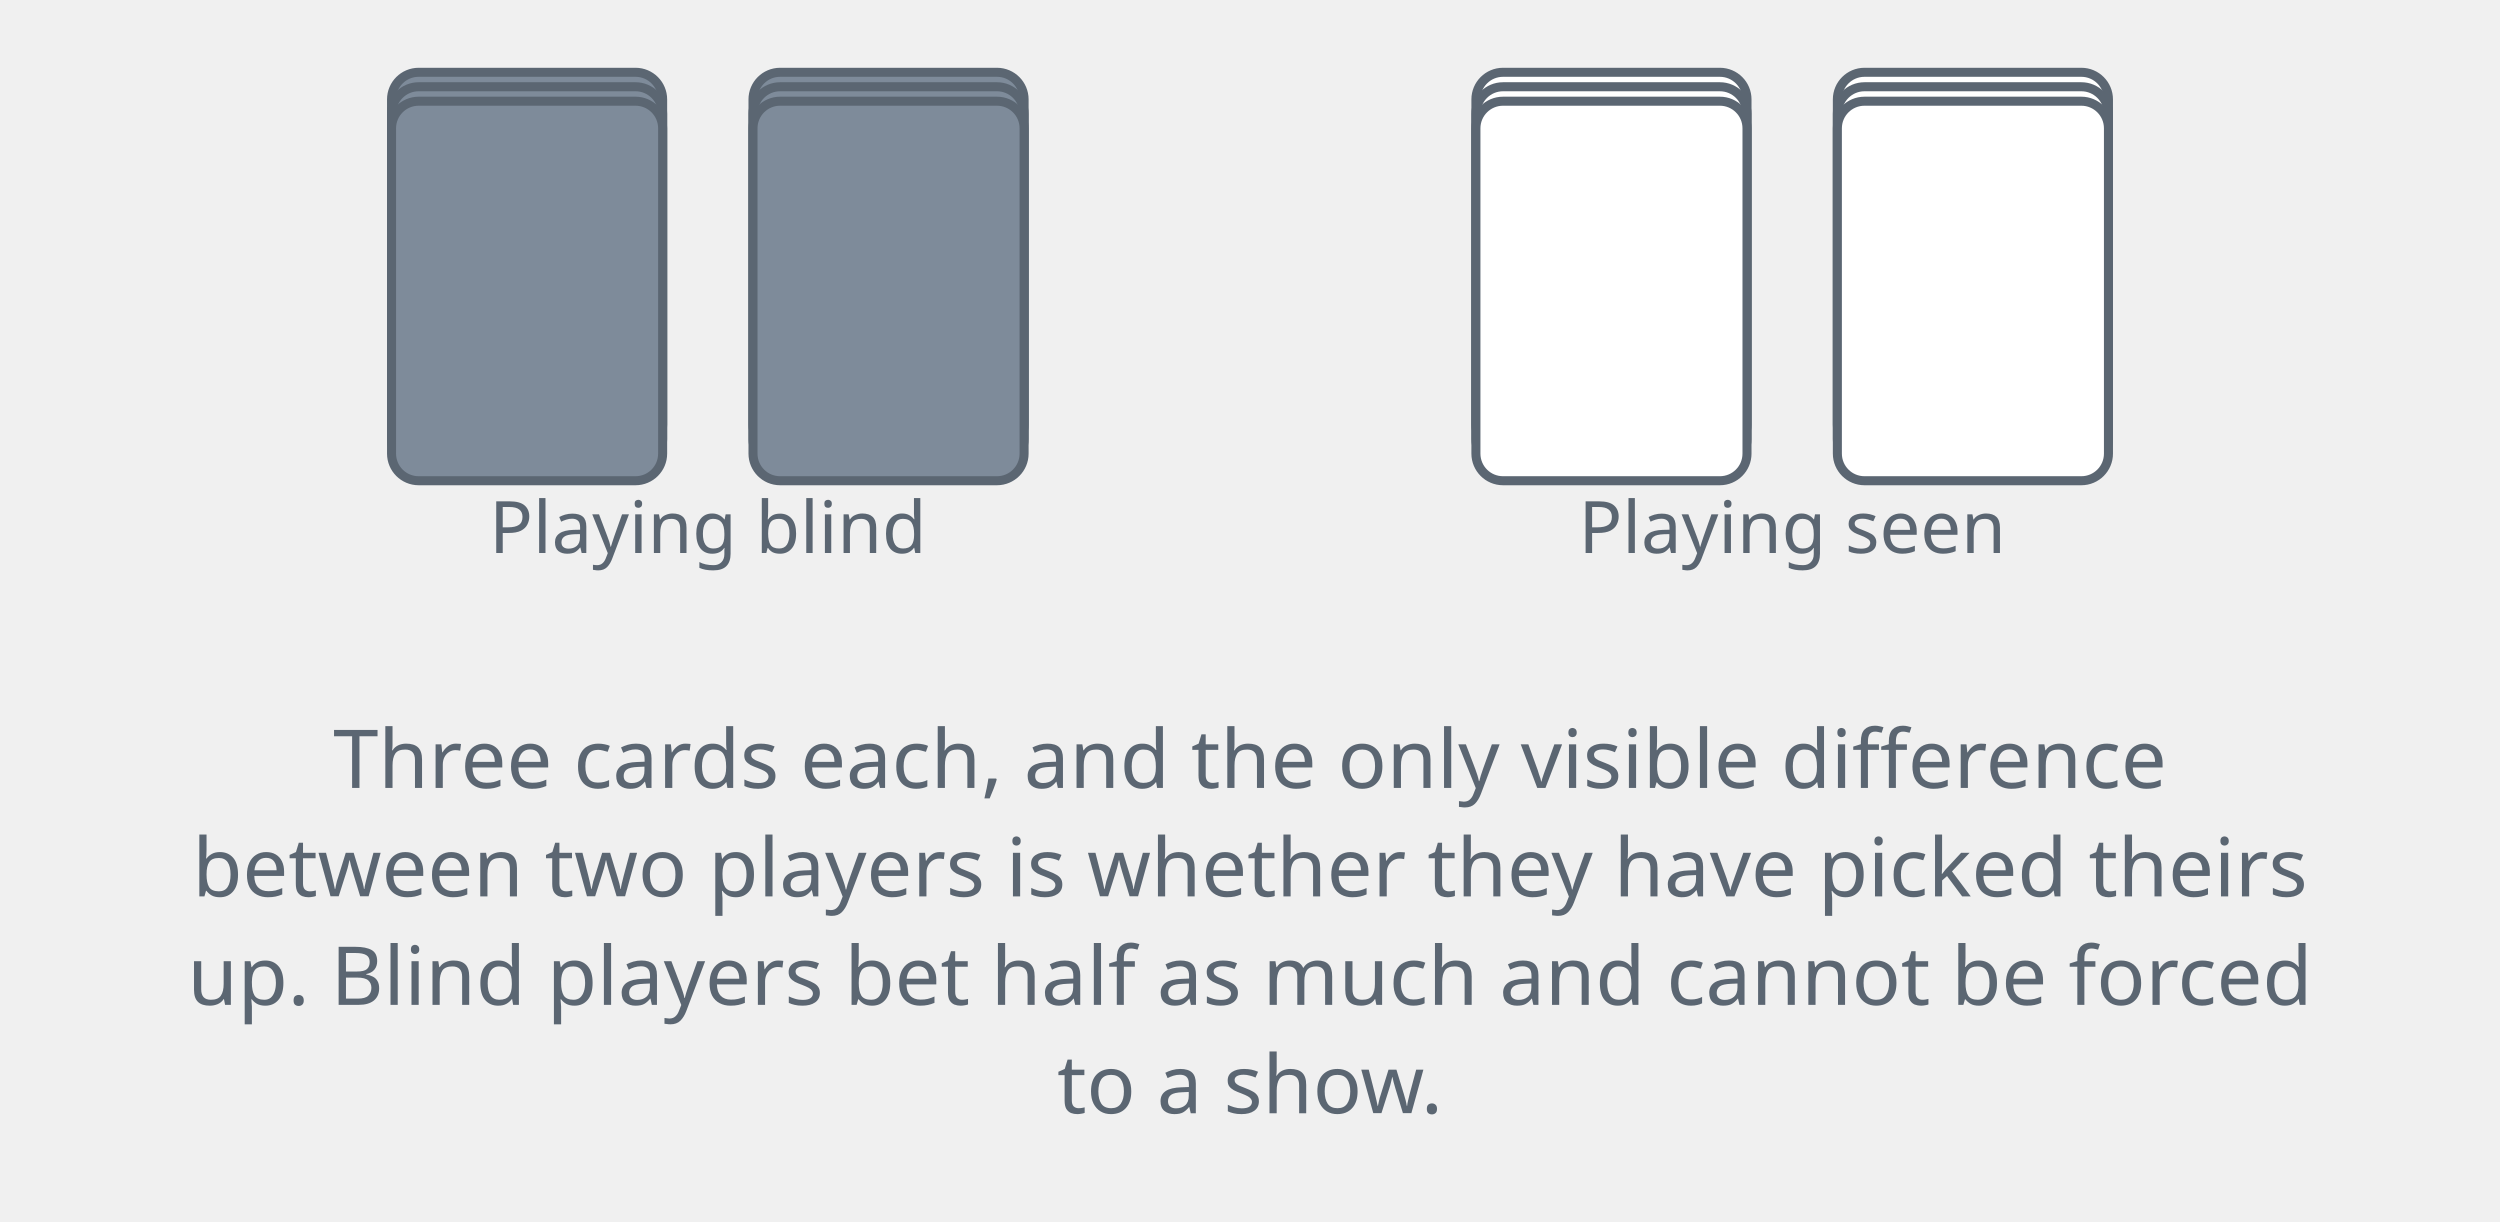
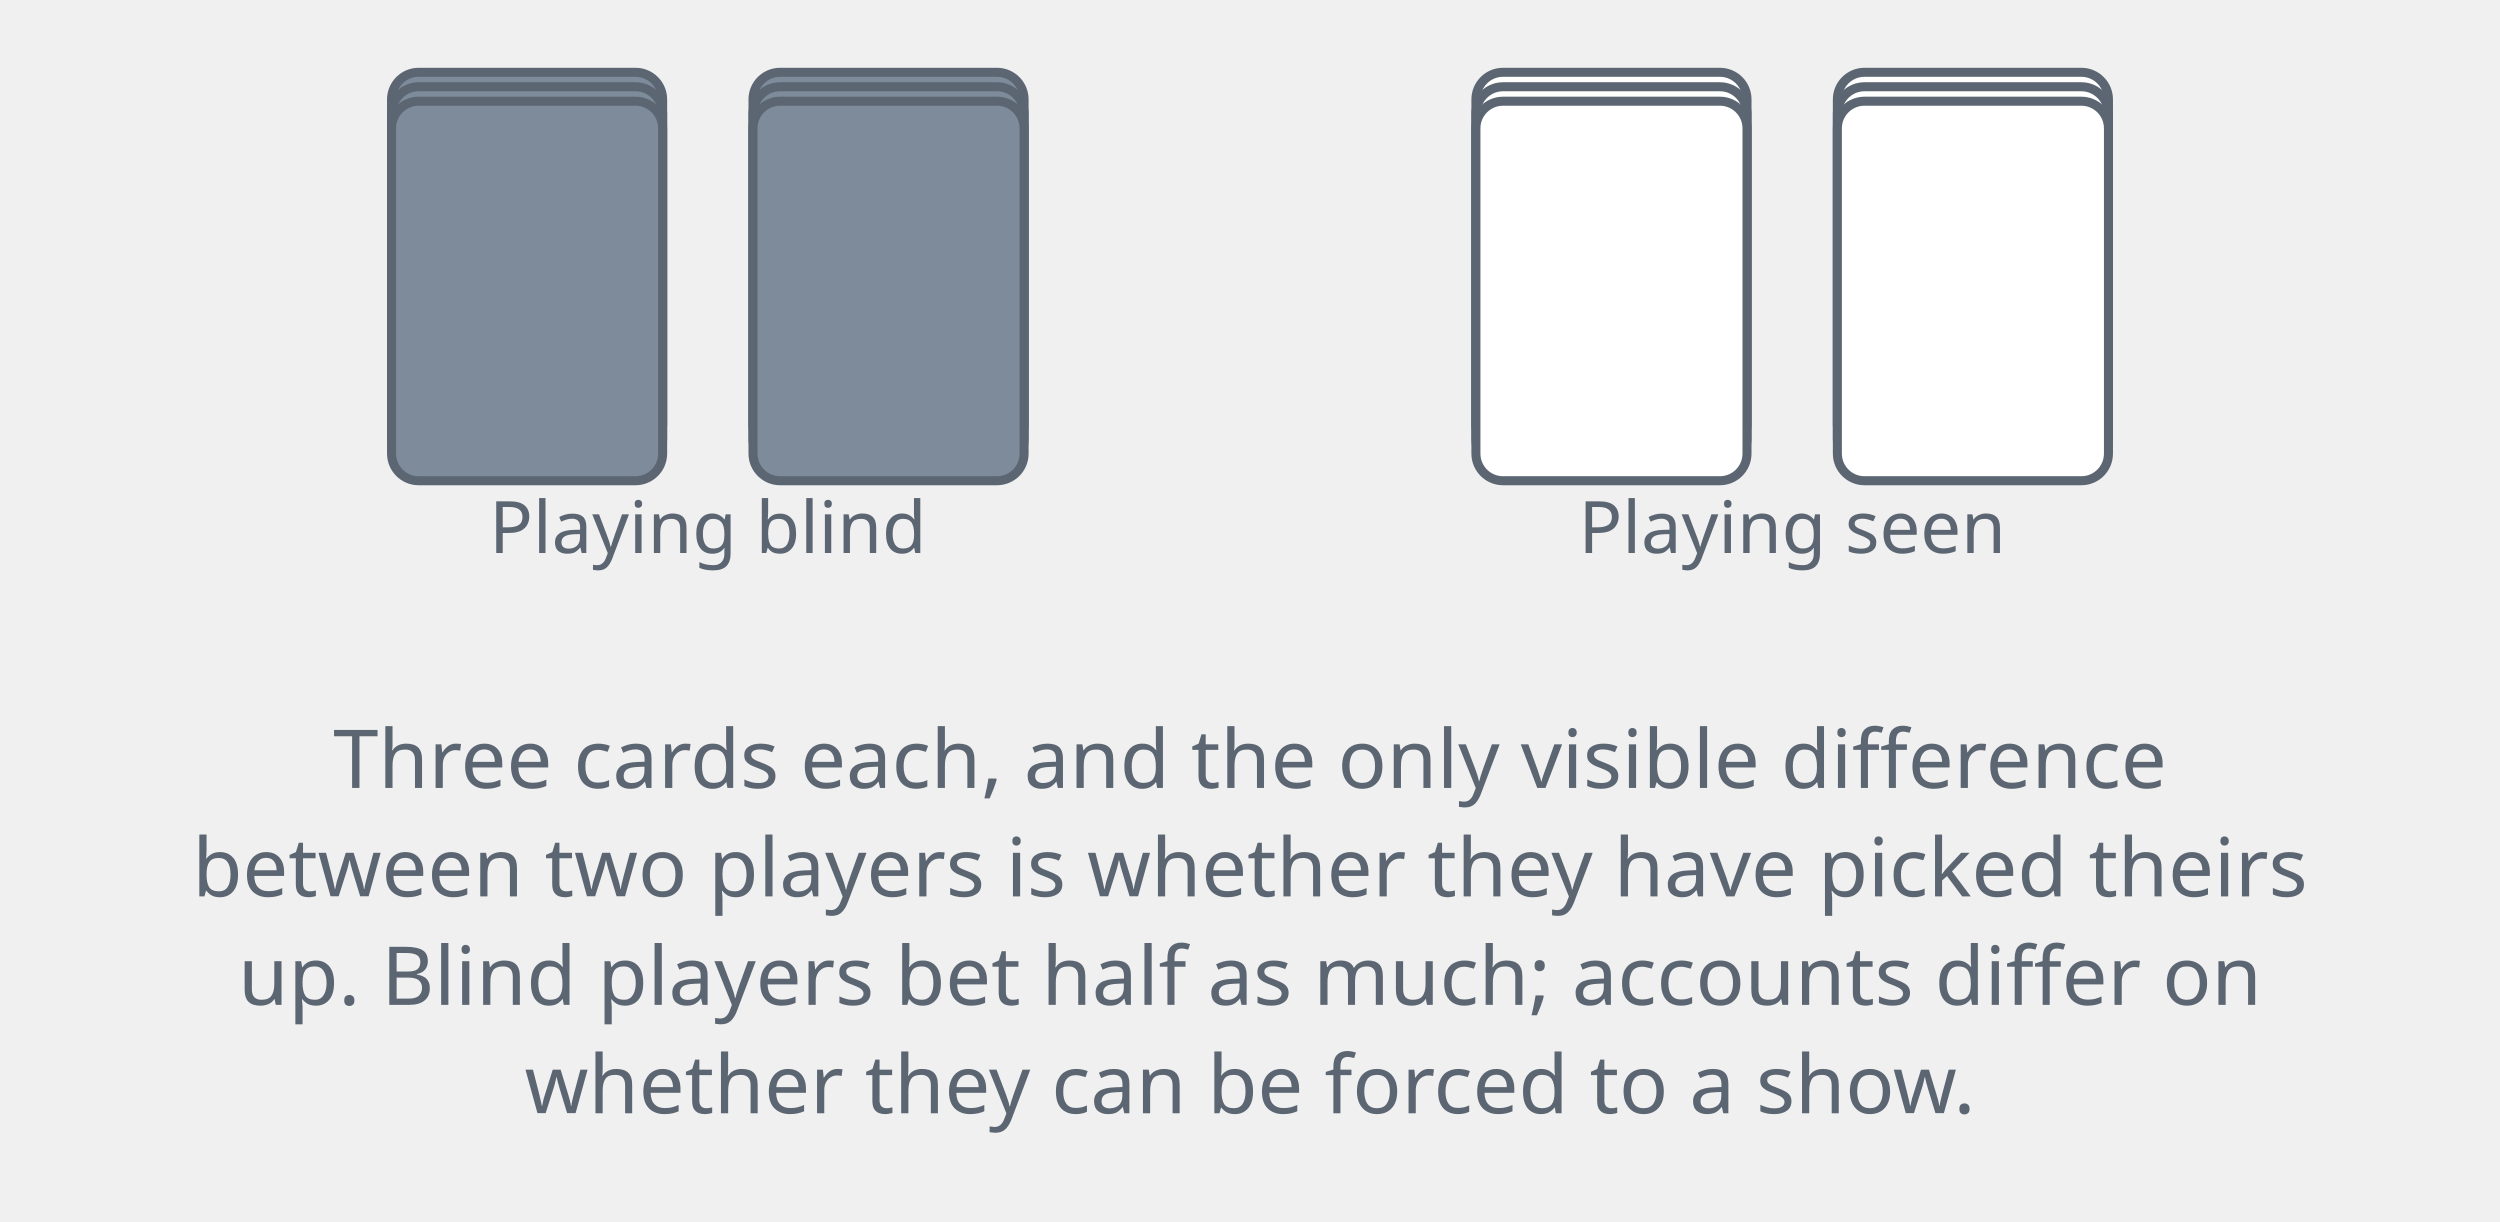
<svg xmlns="http://www.w3.org/2000/svg" viewBox="0 0 276 135.2" width="442" height="216" role="img" aria-label="Teen Patti setup diagram">
  <rect x="43.0" y="8.0" width="30" height="42" rx="3" fill="#7e8b9a" stroke="#5b6672" stroke-width="1" />
  <rect x="43.0" y="9.6" width="30" height="42" rx="3" fill="#7e8b9a" stroke="#5b6672" stroke-width="1" />
  <rect x="43.0" y="11.2" width="30" height="42" rx="3" fill="#7e8b9a" stroke="#5b6672" stroke-width="1" />
  <rect x="83.0" y="8.0" width="30" height="42" rx="3" fill="#7e8b9a" stroke="#5b6672" stroke-width="1" />
  <rect x="83.0" y="9.6" width="30" height="42" rx="3" fill="#7e8b9a" stroke="#5b6672" stroke-width="1" />
  <rect x="83.0" y="11.2" width="30" height="42" rx="3" fill="#7e8b9a" stroke="#5b6672" stroke-width="1" />
  <rect x="163.0" y="8.0" width="30" height="42" rx="3" fill="#ffffff" stroke="#5b6672" stroke-width="1" />
  <rect x="163.0" y="9.6" width="30" height="42" rx="3" fill="#ffffff" stroke="#5b6672" stroke-width="1" />
  <rect x="163.0" y="11.2" width="30" height="42" rx="3" fill="#ffffff" stroke="#5b6672" stroke-width="1" />
  <rect x="203.0" y="8.0" width="30" height="42" rx="3" fill="#ffffff" stroke="#5b6672" stroke-width="1" />
  <rect x="203.0" y="9.6" width="30" height="42" rx="3" fill="#ffffff" stroke="#5b6672" stroke-width="1" />
  <rect x="203.0" y="11.2" width="30" height="42" rx="3" fill="#ffffff" stroke="#5b6672" stroke-width="1" />
  <text x="78.0" y="61.2" text-anchor="middle" font-family="system-ui, sans-serif" font-size="8" fill="#5b6672">Playing blind</text>
  <text x="198.0" y="61.2" text-anchor="middle" font-family="system-ui, sans-serif" font-size="8" fill="#5b6672">Playing seen</text>
  <text x="138.0" y="87.2" text-anchor="middle" font-family="system-ui, sans-serif" font-size="9" fill="#5b6672">Three cards each, and the only visible difference</text>
  <text x="138.0" y="99.2" text-anchor="middle" font-family="system-ui, sans-serif" font-size="9" fill="#5b6672">between two players is whether they have picked theirs</text>
-   <text x="138.0" y="111.2" text-anchor="middle" font-family="system-ui, sans-serif" font-size="9" fill="#5b6672">up. Blind players bet half as much and cannot be forced</text>
-   <text x="138.0" y="123.2" text-anchor="middle" font-family="system-ui, sans-serif" font-size="9" fill="#5b6672">to a show.</text>
+   <text x="138.0" y="111.2" text-anchor="middle" font-family="system-ui, sans-serif" font-size="9" fill="#5b6672">up. Blind players bet half as much; accounts differ on</text>
+   <text x="138.0" y="123.2" text-anchor="middle" font-family="system-ui, sans-serif" font-size="9" fill="#5b6672">whether they can be forced to a show.</text>
</svg>
